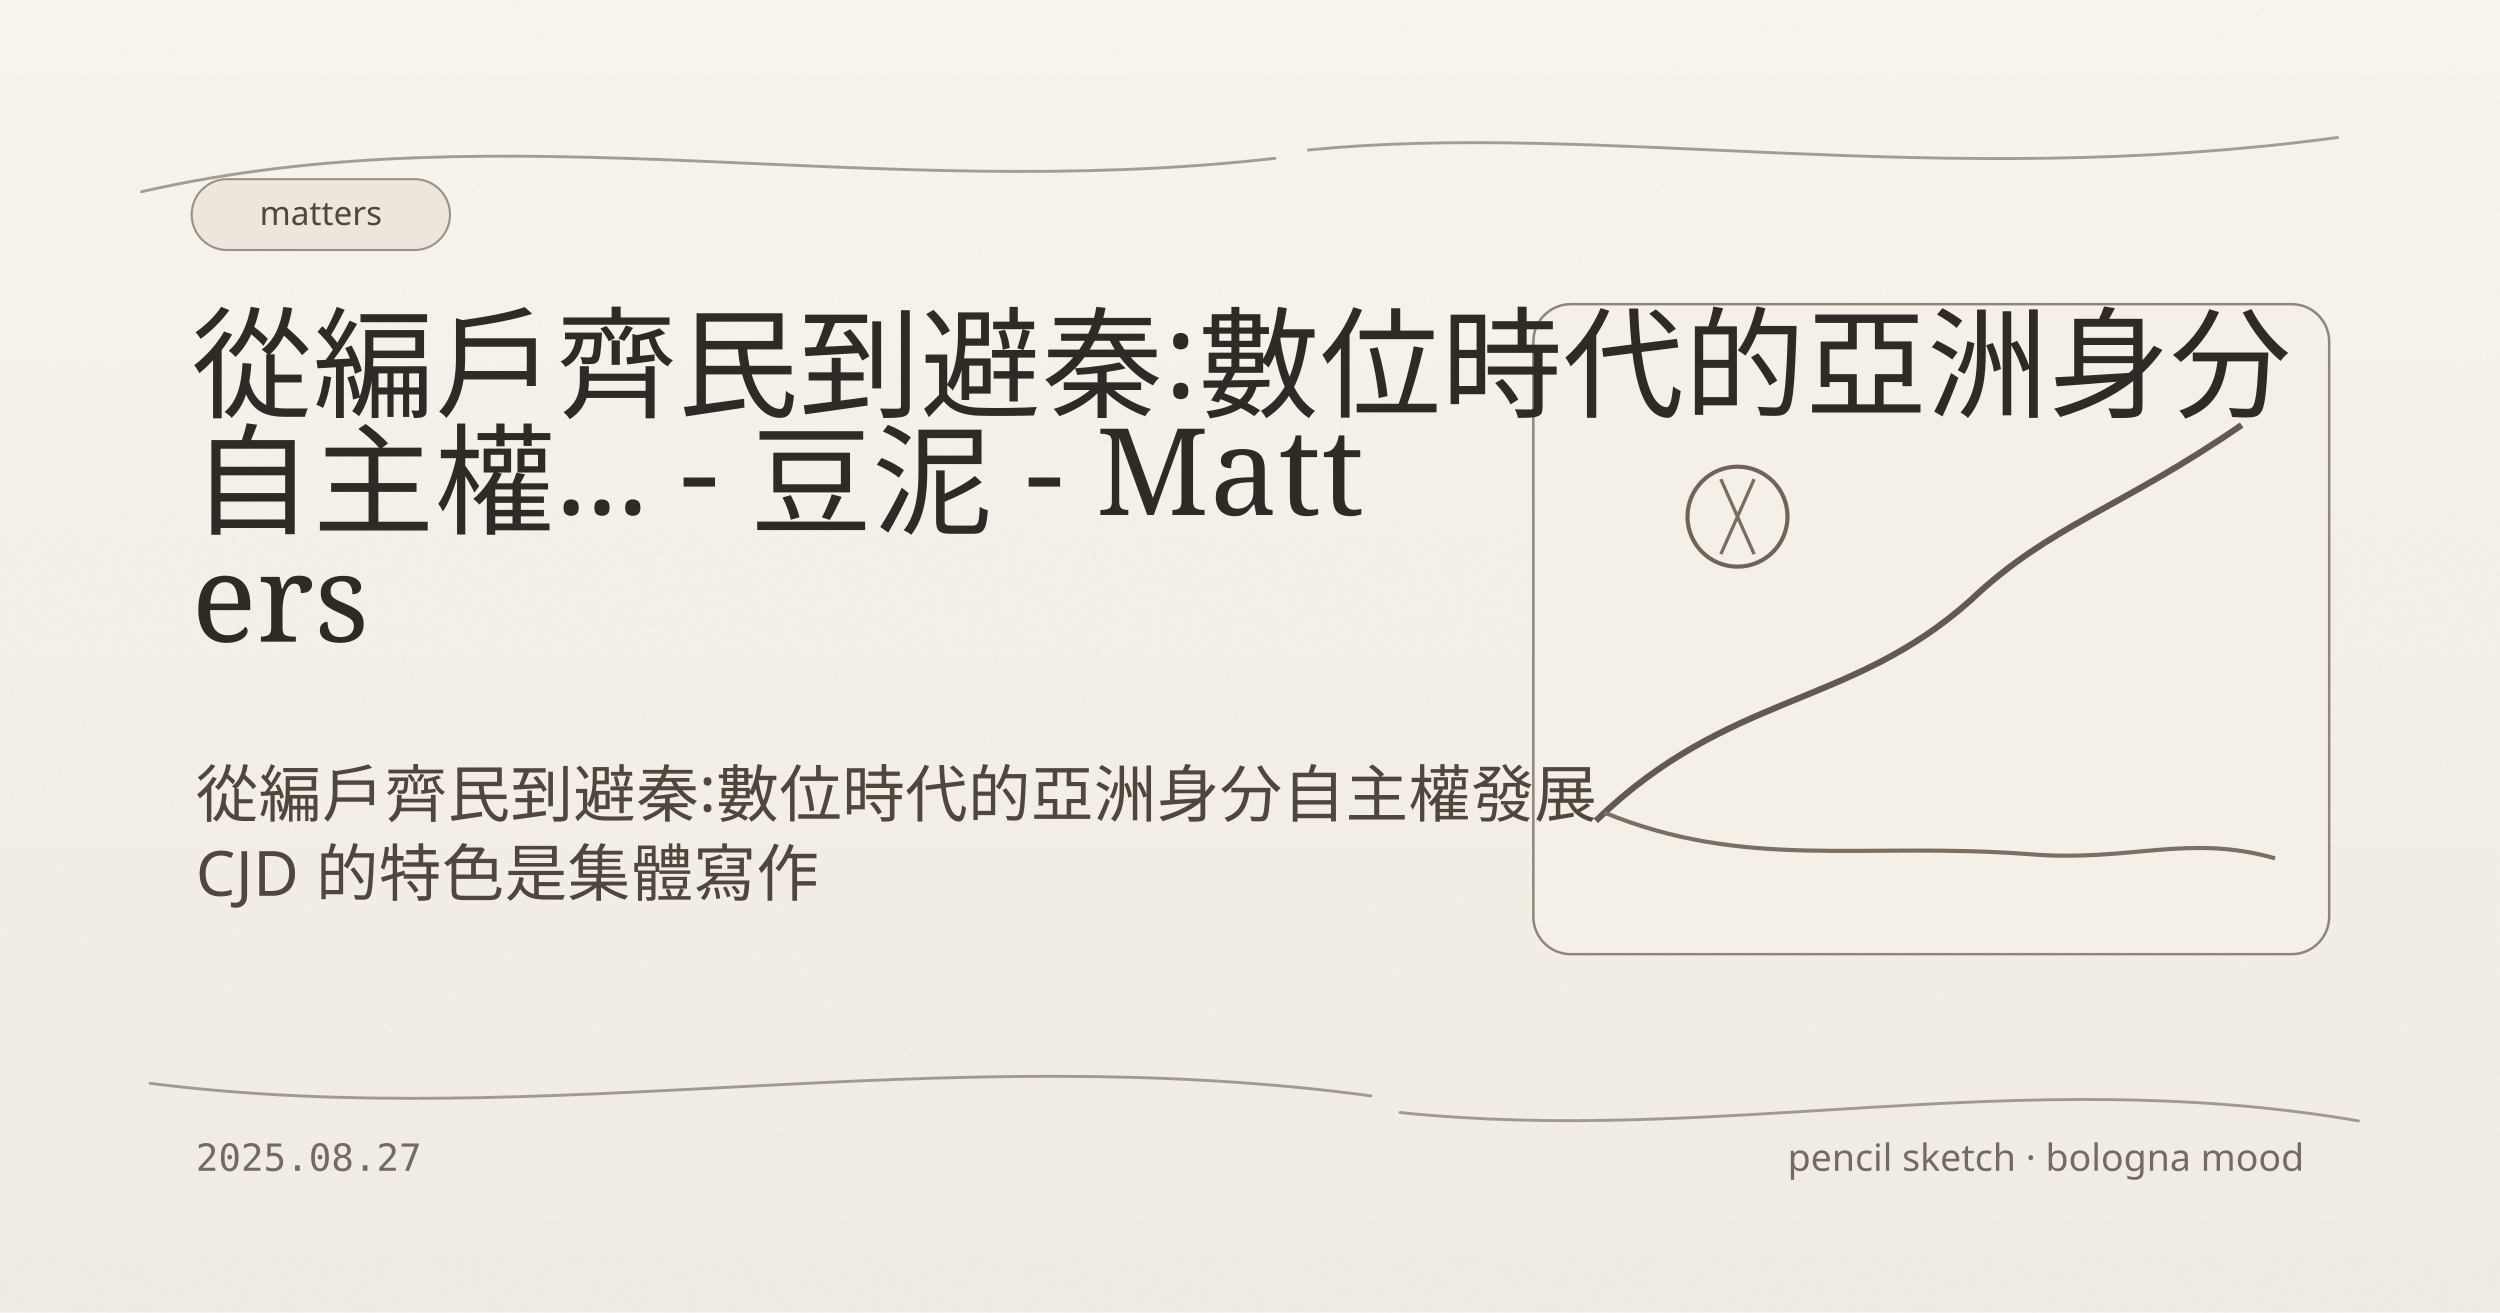
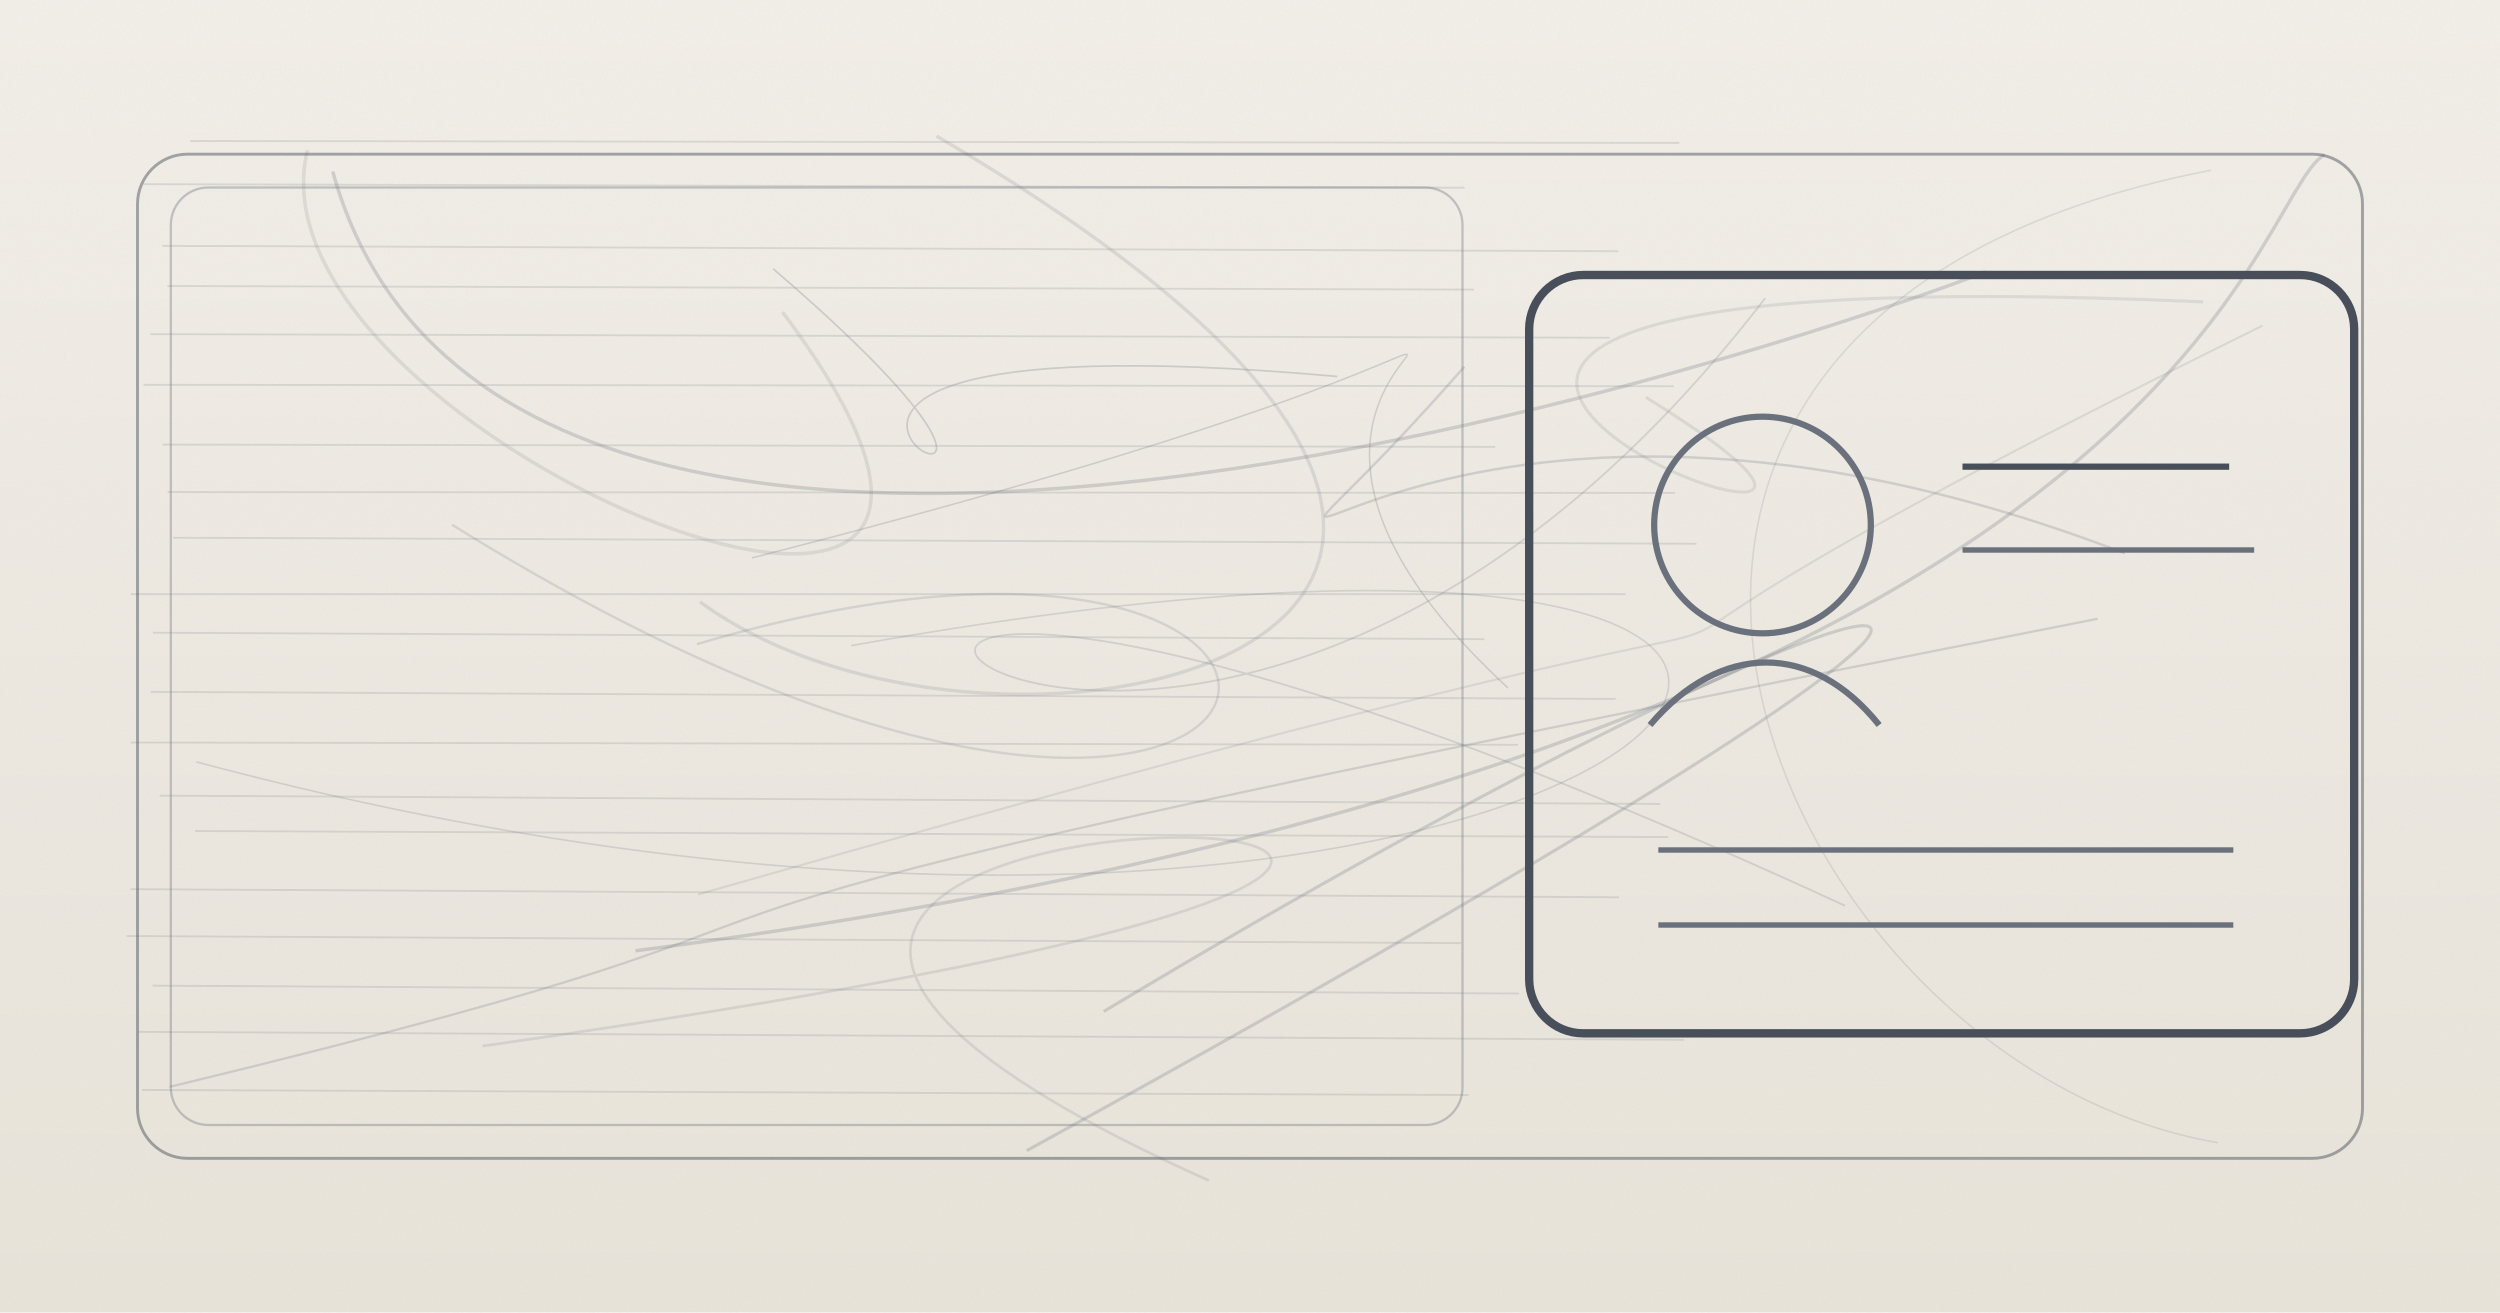
- <svg xmlns="http://www.w3.org/2000/svg" width="1200" height="630" viewBox="0 0 1200 630" role="img" aria-label="從編戶齊民到避秦:數位時代的亞洲身分自主權... - 豆泥 - Matters">
+ <svg xmlns="http://www.w3.org/2000/svg" width="1200" height="630" viewBox="0 0 1200 630" role="img" aria-label="cover image">
  <defs>
    <filter id="grain" x="-10%" y="-10%" width="120%" height="120%">
-       <feTurbulence type="fractalNoise" baseFrequency="0.9" numOctaves="2" stitchTiles="stitch" />
+       <feTurbulence type="fractalNoise" baseFrequency="0.86" numOctaves="2" stitchTiles="stitch" />
      <feColorMatrix type="saturate" values="0" />
      <feComponentTransfer>
-         <feFuncA type="table" tableValues="0 0.04" />
+         <feFuncA type="table" tableValues="0 0.045" />
      </feComponentTransfer>
    </filter>
    <linearGradient id="paper" x1="0" y1="0" x2="0" y2="1">
-       <stop offset="0%" stop-color="#f8f5ee" />
-       <stop offset="100%" stop-color="#f1ece3" />
+       <stop offset="0%" stop-color="hsl(35 27% 93%)" />
+       <stop offset="100%" stop-color="hsl(39 23% 88%)" />
    </linearGradient>
  </defs>
  <rect width="1200" height="630" fill="url(#paper)" />
  <rect width="1200" height="630" filter="url(#grain)" />
-   <g stroke="#71685f" stroke-width="1.4" fill="none" stroke-linecap="round" opacity="0.62">
-     <path d="M68 92 C244 52, 418 98, 612 76" />
-     <path d="M628 72 C768 58, 930 92, 1122 66" />
-     <path d="M72 520 C262 544, 448 498, 658 526" />
-     <path d="M672 534 C826 550, 968 510, 1132 538" />
+   <g>
+     <line x1="91.2" y1="67.7" x2="806.1" y2="68.6" stroke="hsl(219 8% 45%)" stroke-width="0.9" opacity="0.18" />
+     <line x1="68.9" y1="88.4" x2="703.0" y2="90.1" stroke="hsl(219 8% 45%)" stroke-width="0.9" opacity="0.18" />
+     <line x1="77.9" y1="118.0" x2="776.7" y2="120.6" stroke="hsl(219 8% 45%)" stroke-width="0.9" opacity="0.18" />
+     <line x1="80.3" y1="137.3" x2="707.5" y2="139.0" stroke="hsl(219 8% 45%)" stroke-width="0.9" opacity="0.18" />
+     <line x1="72.1" y1="160.4" x2="772.7" y2="162.1" stroke="hsl(219 8% 45%)" stroke-width="0.9" opacity="0.18" />
+     <line x1="68.9" y1="184.7" x2="803.5" y2="185.4" stroke="hsl(219 8% 45%)" stroke-width="0.9" opacity="0.18" />
+     <line x1="78.0" y1="213.4" x2="717.7" y2="214.5" stroke="hsl(219 8% 45%)" stroke-width="0.9" opacity="0.18" />
+     <line x1="80.4" y1="236.2" x2="804.0" y2="236.6" stroke="hsl(219 8% 45%)" stroke-width="0.9" opacity="0.18" />
+     <line x1="83.1" y1="258.1" x2="814.3" y2="261.0" stroke="hsl(219 8% 45%)" stroke-width="0.9" opacity="0.18" />
+     <line x1="62.8" y1="285.2" x2="780.3" y2="285.2" stroke="hsl(219 8% 45%)" stroke-width="0.9" opacity="0.18" />
+     <line x1="73.4" y1="303.7" x2="712.6" y2="306.8" stroke="hsl(219 8% 45%)" stroke-width="0.9" opacity="0.18" />
+     <line x1="72.4" y1="332.1" x2="775.5" y2="335.5" stroke="hsl(219 8% 45%)" stroke-width="0.9" opacity="0.18" />
+     <line x1="62.7" y1="356.4" x2="728.7" y2="357.5" stroke="hsl(219 8% 45%)" stroke-width="0.9" opacity="0.18" />
+     <line x1="76.6" y1="381.9" x2="796.9" y2="385.9" stroke="hsl(219 8% 45%)" stroke-width="0.9" opacity="0.18" />
+     <line x1="93.7" y1="398.9" x2="800.8" y2="401.8" stroke="hsl(219 8% 45%)" stroke-width="0.9" opacity="0.18" />
+     <line x1="62.6" y1="426.8" x2="777.1" y2="430.7" stroke="hsl(219 8% 45%)" stroke-width="0.9" opacity="0.18" />
+     <line x1="60.8" y1="449.3" x2="701.4" y2="452.7" stroke="hsl(219 8% 45%)" stroke-width="0.9" opacity="0.18" />
+     <line x1="73.3" y1="473.1" x2="729.1" y2="476.9" stroke="hsl(219 8% 45%)" stroke-width="0.9" opacity="0.18" />
+     <line x1="66.3" y1="495.3" x2="808.5" y2="499.1" stroke="hsl(219 8% 45%)" stroke-width="0.9" opacity="0.18" />
+     <line x1="68.2" y1="523.2" x2="704.9" y2="525.6" stroke="hsl(219 8% 45%)" stroke-width="0.9" opacity="0.18" />
  </g>
-   <g opacity="0.2" stroke="#7d7268" stroke-width="1">
-     <line x1="760" y1="172" x2="1098" y2="172" />
-     <line x1="760" y1="196" x2="1098" y2="196" />
-     <line x1="760" y1="220" x2="1098" y2="220" />
-     <line x1="760" y1="244" x2="1098" y2="244" />
-     <line x1="760" y1="268" x2="1098" y2="268" />
-     <line x1="760" y1="292" x2="1098" y2="292" />
+   <g>
+     <path d="M 94.2 365.7 C 794.9 553.3, 1105.8 185.1, 408.6 309.9" fill="none" stroke="hsl(219 8% 45%)" stroke-width="0.79" opacity="0.21" />
+     <path d="M 375.6 149.8 C 553.8 387.0, 113.3 209.0, 147.6 72.1" fill="none" stroke="hsl(219 8% 45%)" stroke-width="1.73" opacity="0.15" />
+     <path d="M 371.1 129.0 C 587.9 315.4, 241.3 144.9, 641.9 180.7" fill="none" stroke="hsl(219 8% 45%)" stroke-width="0.84" opacity="0.26" />
+     <path d="M 335.1 429.3 C 1132.4 201.0, 557.9 417.1, 1086.0 156.3" fill="none" stroke="hsl(219 8% 45%)" stroke-width="1.02" opacity="0.16" />
+     <path d="M 1061.3 81.7 C 693.8 152.8, 848.6 511.6, 1064.6 548.5" fill="none" stroke="hsl(219 8% 45%)" stroke-width="0.76" opacity="0.17" />
+     <path d="M 217.0 251.9 C 657.0 525.0, 710.3 197.7, 334.5 309.2" fill="none" stroke="hsl(219 8% 45%)" stroke-width="1.19" opacity="0.19" />
+     <path d="M 1019.9 265.6 C 667.3 129.7, 547.3 353.4, 702.9 176.0" fill="none" stroke="hsl(219 8% 45%)" stroke-width="1.23" opacity="0.23" />
+     <path d="M 81.4 521.7 C 536.0 411.7, 109.6 473.0, 1006.9 297.0" fill="none" stroke="hsl(219 8% 45%)" stroke-width="1.10" opacity="0.23" />
+     <path d="M 847.3 143.1 C 526.6 560.7, 167.2 103.2, 885.7 434.8" fill="none" stroke="hsl(219 8% 45%)" stroke-width="0.90" opacity="0.21" />
+     <path d="M 529.8 485.5 C 921.2 250.4, 1126.3 204.8, 492.8 552.3" fill="none" stroke="hsl(219 8% 45%)" stroke-width="1.53" opacity="0.25" />
+     <path d="M 723.8 330.2 C 512.5 134.8, 925.6 123.3, 360.9 267.8" fill="none" stroke="hsl(219 8% 45%)" stroke-width="0.74" opacity="0.25" />
+     <path d="M 940.6 135.1 C 1060.3 88.9, 253.5 422.0, 159.7 82.3" fill="none" stroke="hsl(219 8% 45%)" stroke-width="1.68" opacity="0.25" />
+     <path d="M 1057.5 144.9 C 435.6 117.3, 1007.5 324.7, 790.0 190.7" fill="none" stroke="hsl(219 8% 45%)" stroke-width="1.51" opacity="0.15" />
+     <path d="M 580.3 566.7 C 77.7 341.4, 1131.1 374.9, 231.6 502.1" fill="none" stroke="hsl(219 8% 45%)" stroke-width="1.33" opacity="0.17" />
+     <path d="M 336.0 288.9 C 481.0 395.4, 861.3 306.1, 449.5 65.3" fill="none" stroke="hsl(219 8% 45%)" stroke-width="1.66" opacity="0.17" />
+     <path d="M 305.0 456.4 C 1054.9 358.6, 1079.3 95.9, 1115.8 74.2" fill="none" stroke="hsl(219 8% 45%)" stroke-width="1.67" opacity="0.25" />
  </g>
-   <g transform="translate(736,146)">
-     <rect x="0" y="0" width="382" height="312" rx="18" fill="#f5f0e7" stroke="#8f8579" stroke-width="1.2" />
-     <path d="M30 248 C94 186, 152 194, 210 142 C248 106, 282 98, 340 58" stroke="#625a52" stroke-width="3" fill="none" />
-     <path d="M34 244 C102 272, 158 258, 238 264 C286 268, 314 254, 356 266" stroke="#7a6f63" stroke-width="2" fill="none" />
-     <circle cx="98" cy="102" r="24" stroke="#6e6459" stroke-width="2" fill="none" />
-     <path d="M90 84 L106 120 M106 84 L90 120" stroke="#786d61" stroke-width="1.6" />
+   <g>
+     <rect x="66" y="74" width="1068" height="482" rx="24" fill="none" stroke="hsl(221 10% 32%)" stroke-width="1.4" opacity="0.48" />
+     <rect x="82" y="90" width="620" height="450" rx="18" fill="none" stroke="hsl(219 8% 45%)" stroke-width="1.1" opacity="0.36" />
  </g>
-   <g transform="translate(92,86)">
-     <rect x="0" y="0" width="124" height="34" rx="17" fill="#ece6dc" stroke="#9a9084" stroke-width="1" />
-     <text x="62" y="22" text-anchor="middle" font-size="16" font-family="'Noto Sans TC', 'PingFang TC', sans-serif" fill="#4f463e">matters</text>
+   <g transform="translate(734 132)">
+     <rect x="0" y="0" width="396" height="364" rx="26" fill="none" stroke="hsl(221 10% 32%)" stroke-width="4" />
+     <circle cx="112" cy="120" r="52" fill="none" stroke="hsl(219 8% 45%)" stroke-width="3" />
+     <path d="M58 216 C92 176 136 176 168 216" fill="none" stroke="hsl(219 8% 45%)" stroke-width="3" />
+     <line x1="208" y1="92" x2="336" y2="92" stroke="hsl(221 10% 32%)" stroke-width="3" />
+     <line x1="208" y1="132" x2="348" y2="132" stroke="hsl(219 8% 45%)" stroke-width="2.6" />
+     <line x1="62" y1="276" x2="338" y2="276" stroke="hsl(219 8% 45%)" stroke-width="2.6" />
+     <line x1="62" y1="312" x2="338" y2="312" stroke="hsl(219 8% 45%)" stroke-width="2.6" />
  </g>
-   <text x="92" y="196" font-size="58" font-family="'Noto Serif TC', 'PingFang TC', serif" fill="#2f2a25" letter-spacing="0.3">
-     <tspan x="92" dy="0">從編戶齊民到避秦:數位時代的亞洲身分</tspan>
-     <tspan x="92" dy="56">自主權... - 豆泥 - Matt</tspan>
-     <tspan x="92" dy="56">ers</tspan>
-   </text>
-   <text x="94" y="392" font-size="30" font-family="'Noto Sans TC', 'PingFang TC', sans-serif" fill="#4f463e" letter-spacing="0.2">
-     <tspan x="94" dy="0">從編戶齊民到避秦:數位時代的亞洲身分自主權發展</tspan>
-     <tspan x="94" dy="38">CJD 的特色是集體寫作</tspan>
-   </text>
-   <text x="94" y="562" font-size="18" font-family="'JetBrains Mono', monospace" fill="#655d54" opacity="0.9">2025.08.27</text>
-   <text x="1106" y="562" text-anchor="end" font-size="18" font-family="'Noto Sans TC', sans-serif" fill="#655d54" opacity="0.9">pencil sketch · bologna mood</text>
</svg>
